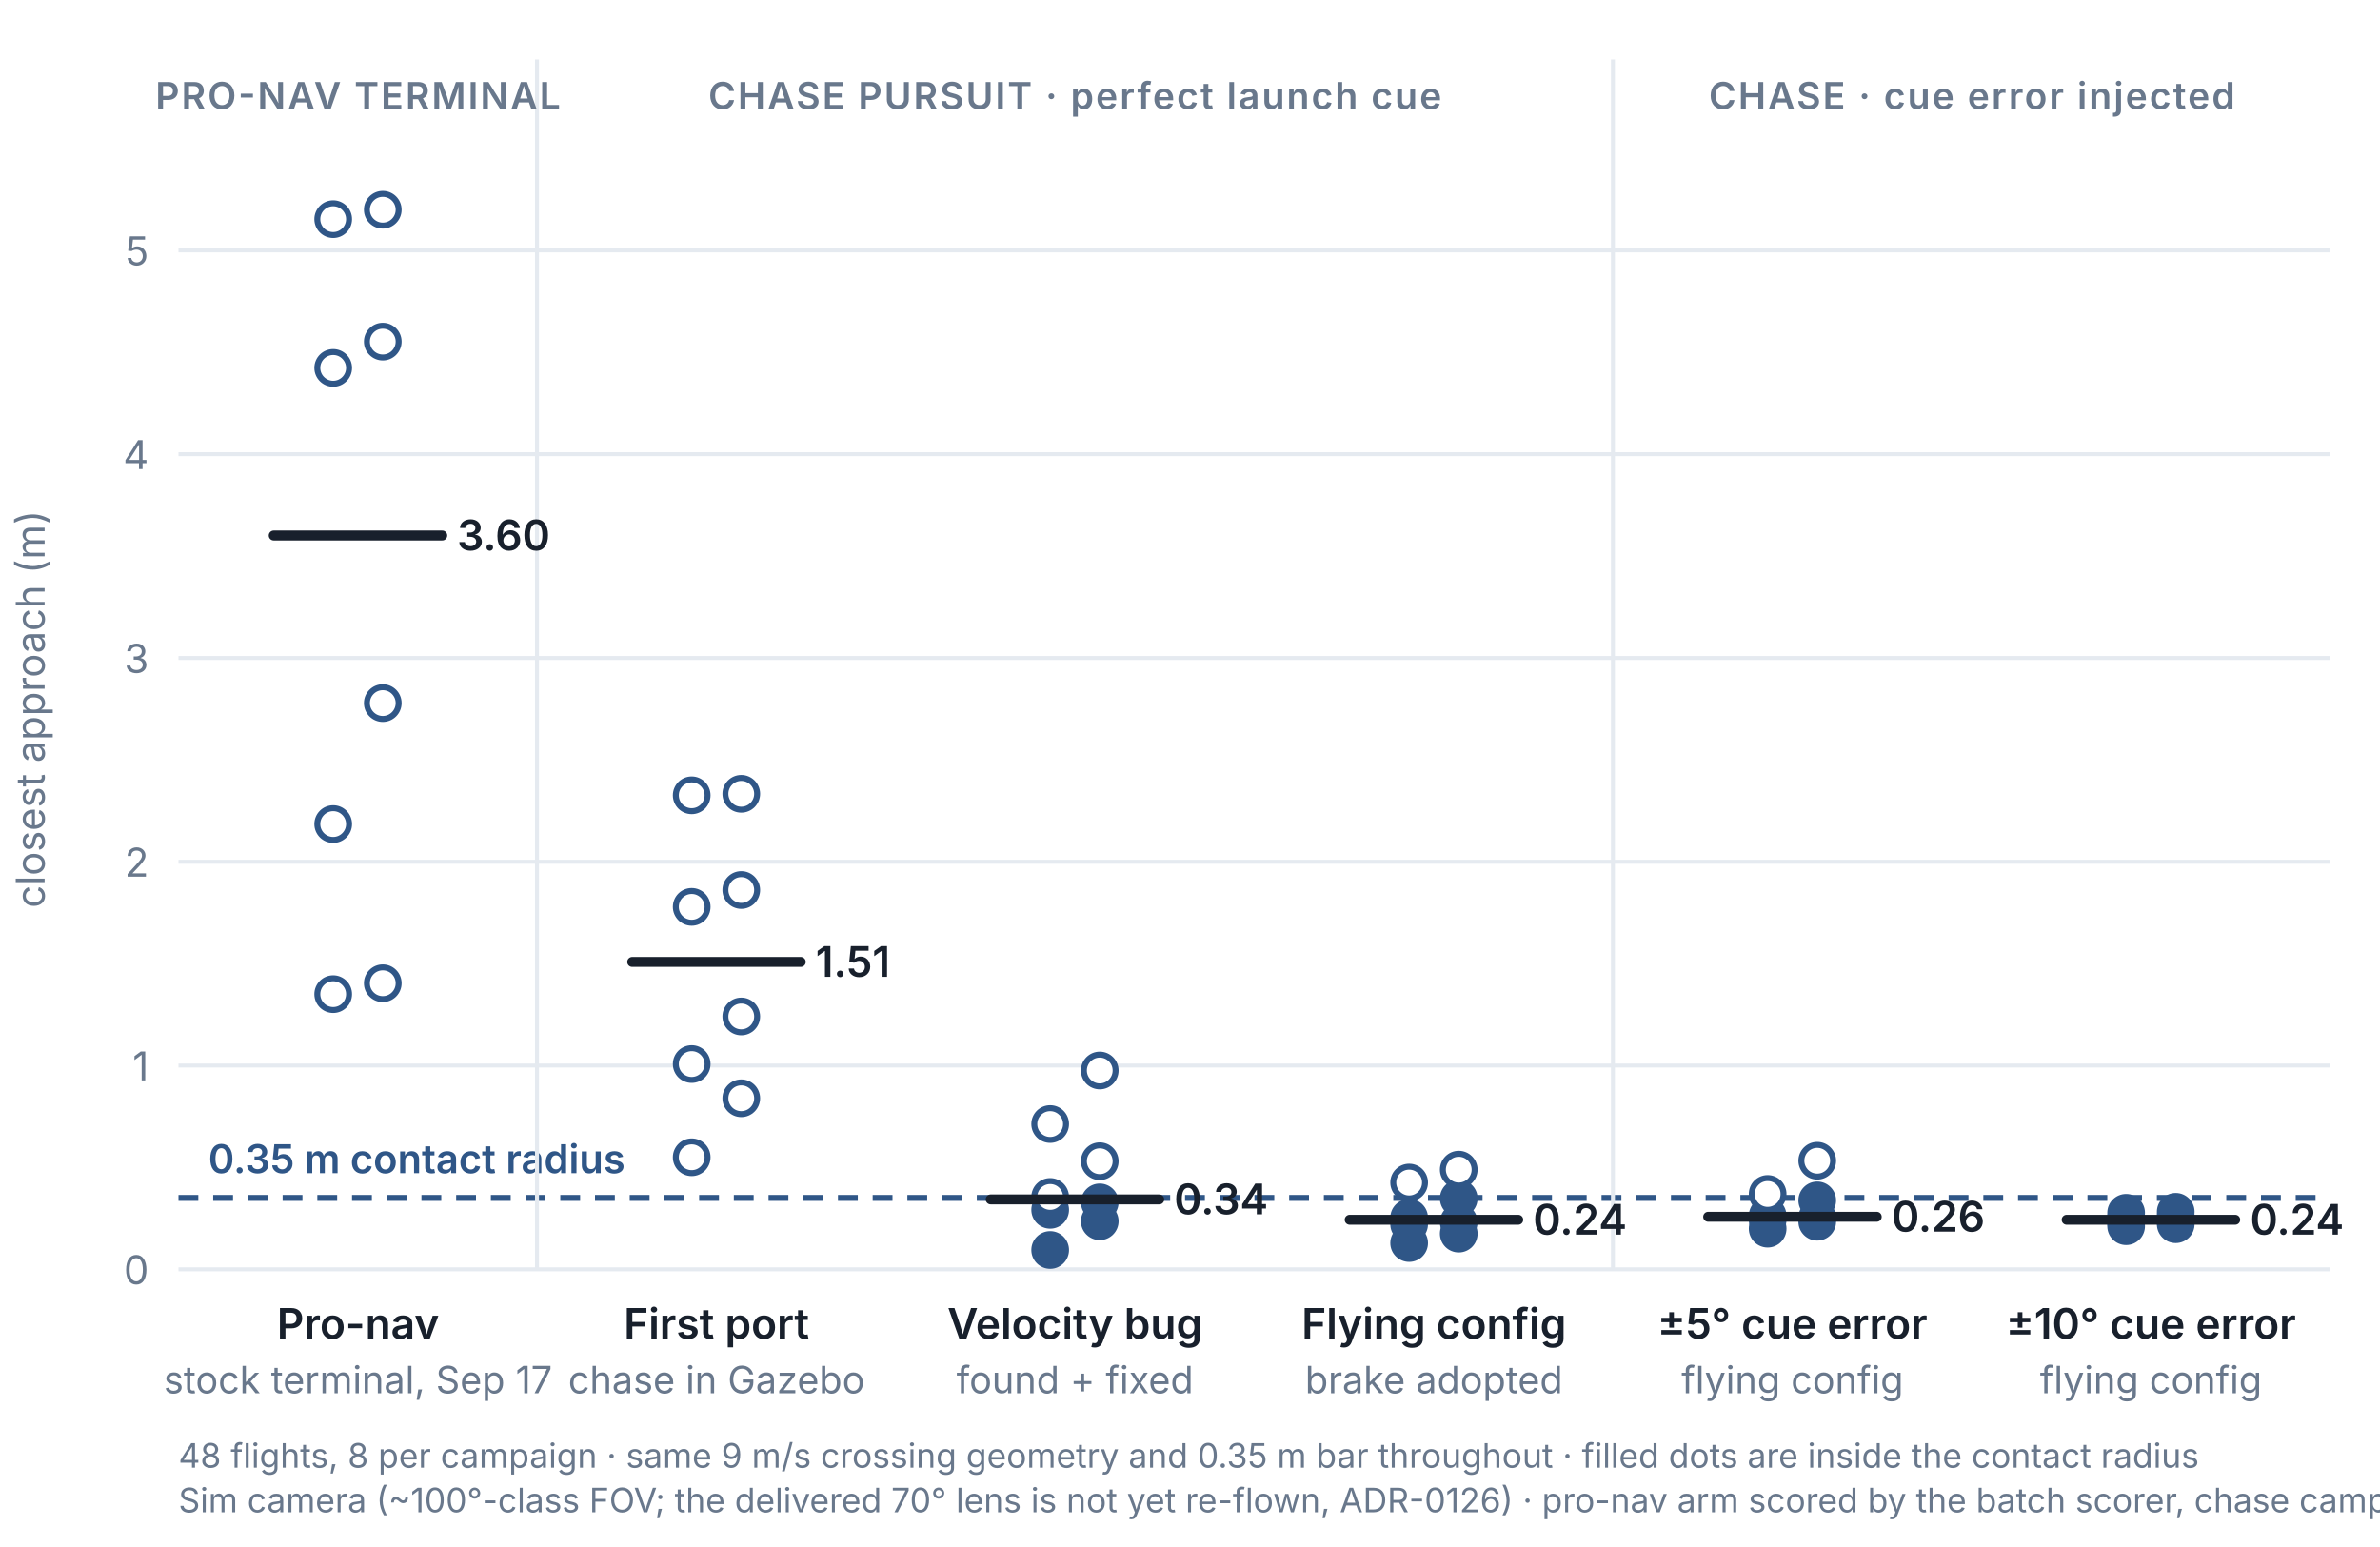
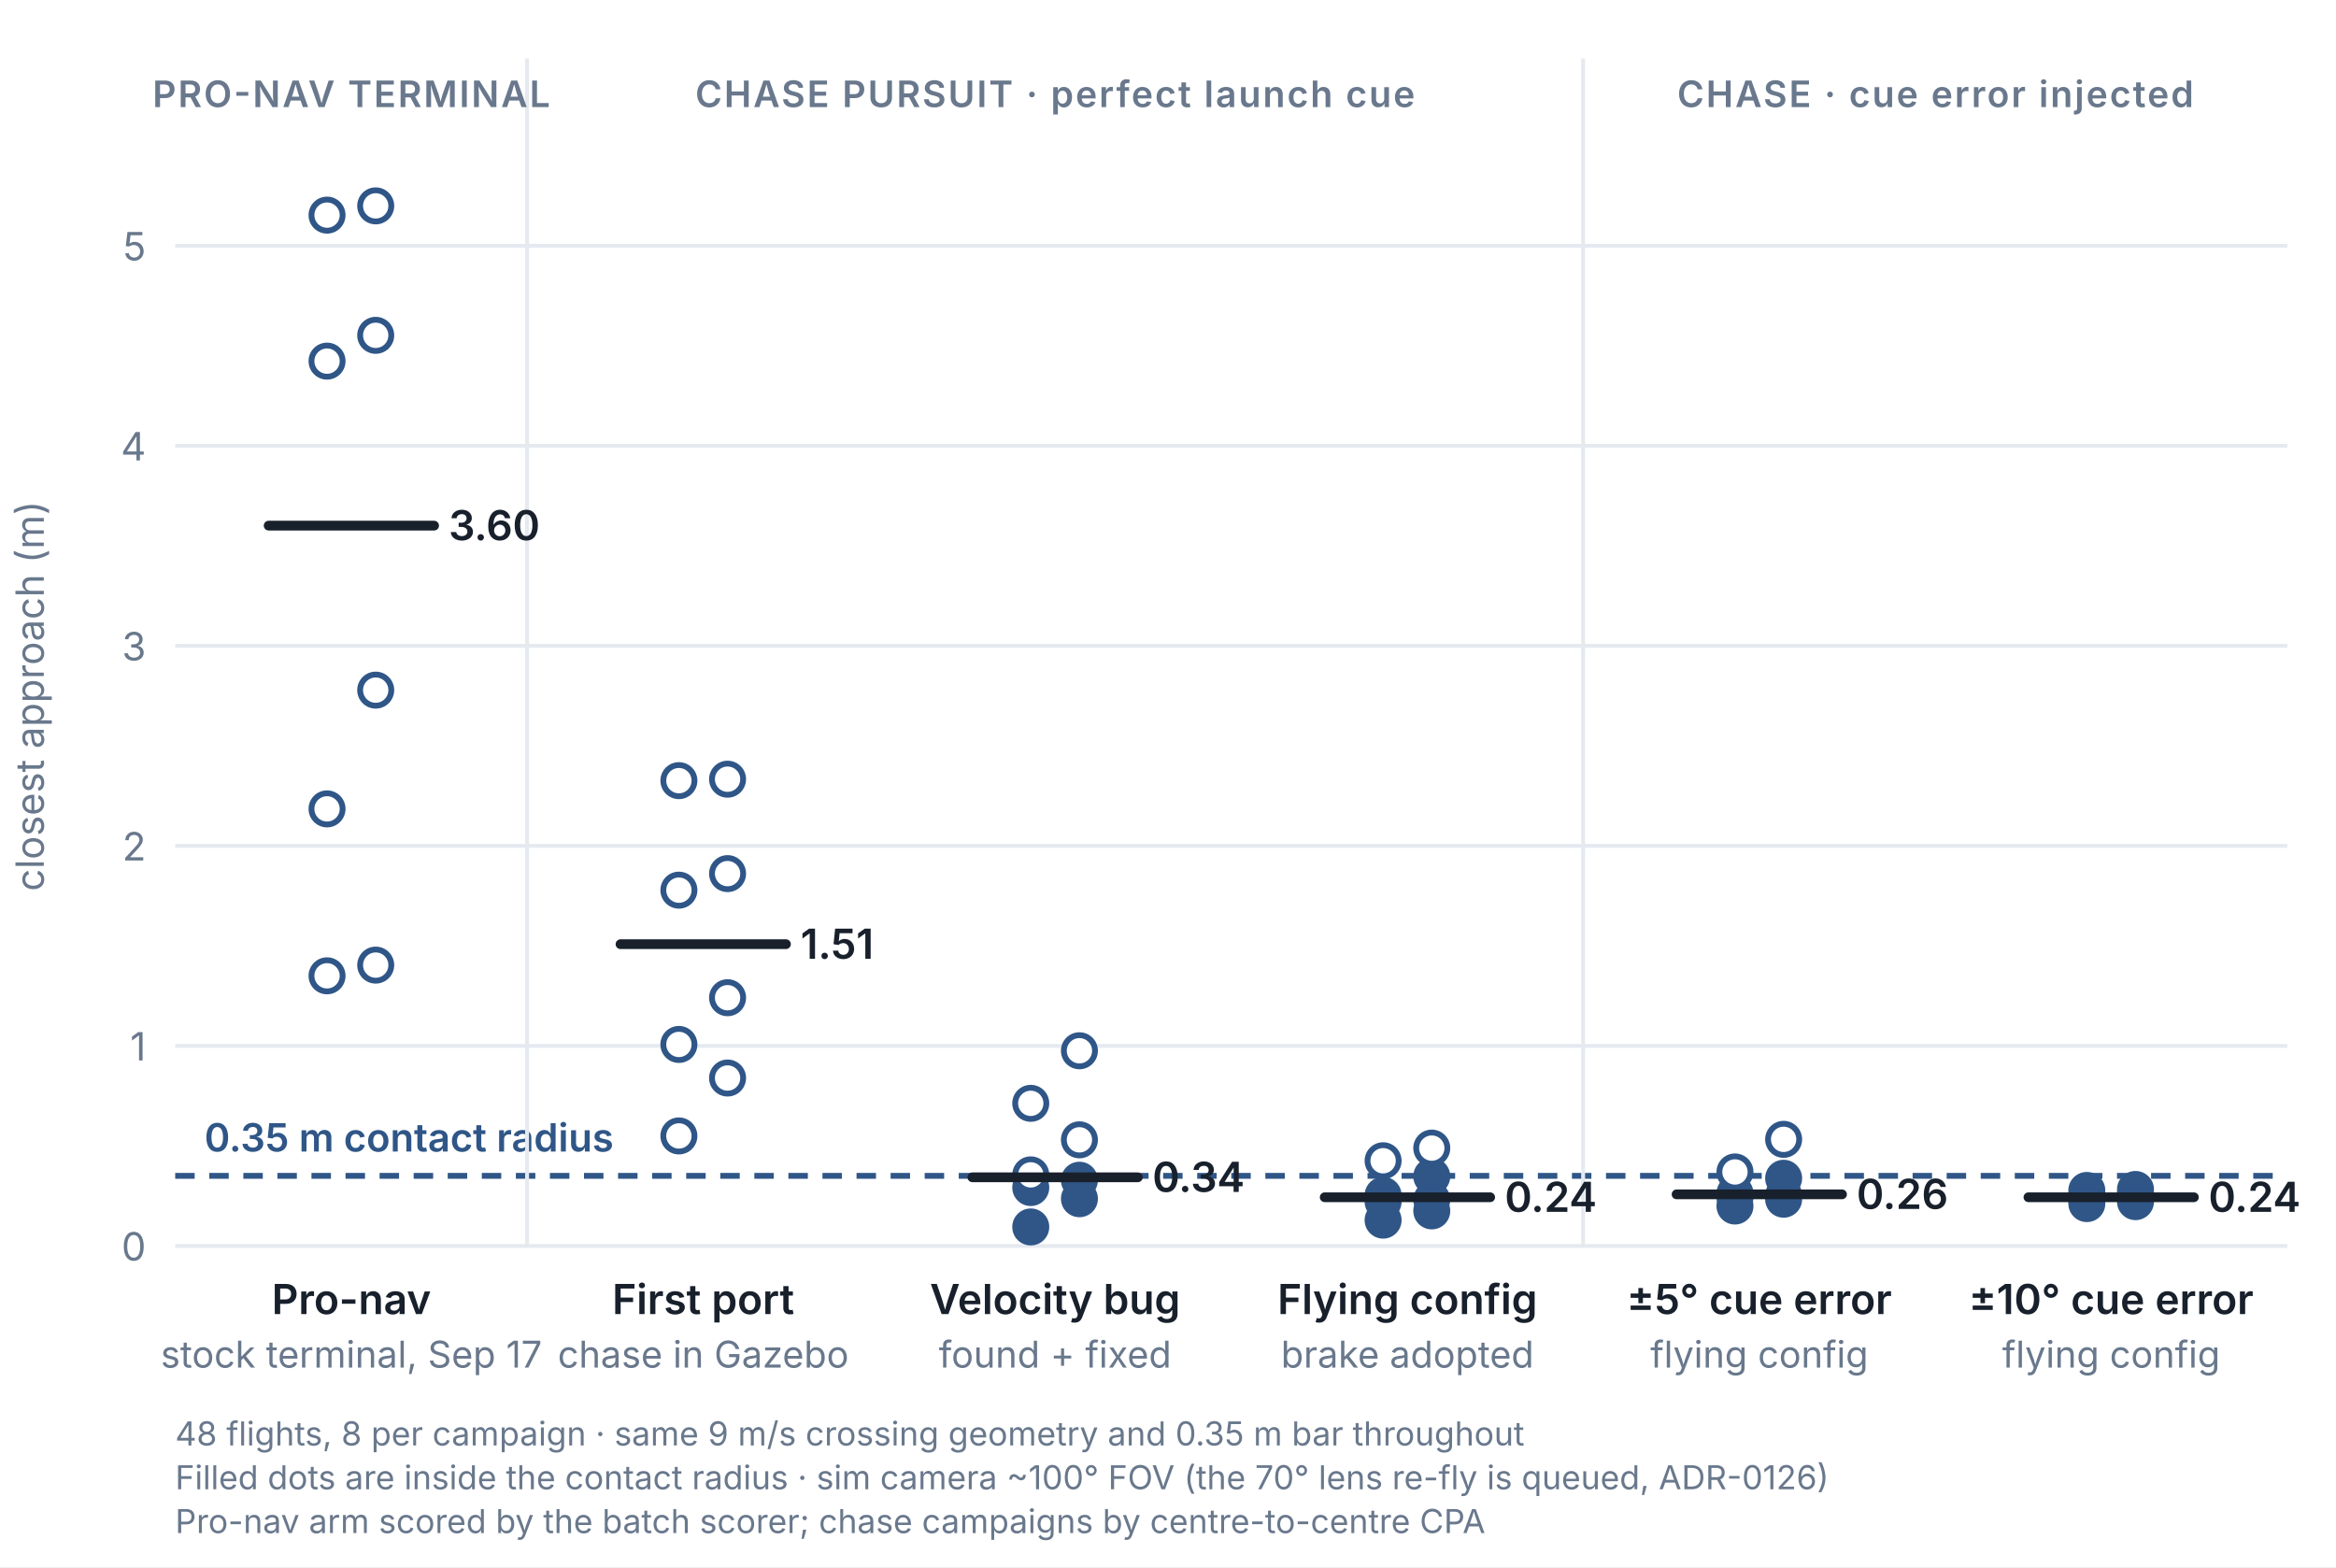
- <svg xmlns="http://www.w3.org/2000/svg" viewBox="0 0 480 312" width="960" height="624" font-family="Inter, Helvetica, Arial, sans-serif">
-   <rect width="480" height="312" fill="#ffffff" />
+ <svg xmlns="http://www.w3.org/2000/svg" viewBox="0 0 480 322" width="960" height="644" font-family="Inter, Helvetica, Arial, sans-serif">
+   <rect width="480" height="322" fill="#ffffff" />
  <line x1="36" x2="470" y1="256.0" y2="256.0" stroke="#E5EAF0" stroke-width="0.8" />
  <text x="30" y="259.0" font-size="8" fill="#69788C" text-anchor="end">0</text>
  <line x1="36" x2="470" y1="214.9" y2="214.9" stroke="#E5EAF0" stroke-width="0.8" />
  <text x="30" y="217.9" font-size="8" fill="#69788C" text-anchor="end">1</text>
  <line x1="36" x2="470" y1="173.8" y2="173.8" stroke="#E5EAF0" stroke-width="0.8" />
  <text x="30" y="176.8" font-size="8" fill="#69788C" text-anchor="end">2</text>
  <line x1="36" x2="470" y1="132.7" y2="132.7" stroke="#E5EAF0" stroke-width="0.8" />
  <text x="30" y="135.7" font-size="8" fill="#69788C" text-anchor="end">3</text>
  <line x1="36" x2="470" y1="91.6" y2="91.6" stroke="#E5EAF0" stroke-width="0.8" />
  <text x="30" y="94.6" font-size="8" fill="#69788C" text-anchor="end">4</text>
  <line x1="36" x2="470" y1="50.5" y2="50.5" stroke="#E5EAF0" stroke-width="0.8" />
  <text x="30" y="53.5" font-size="8" fill="#69788C" text-anchor="end">5</text>
  <text x="9" y="143.0" font-size="8" fill="#69788C" text-anchor="middle" transform="rotate(-90 9 143.0)">closest approach (m)</text>
  <line x1="36" x2="470" y1="241.6" y2="241.6" stroke="#2F5687" stroke-width="1.2" stroke-dasharray="4 3" />
  <text x="42" y="236.6" font-size="8" fill="#2F5687" font-weight="600">0.35 m contact radius</text>
  <line x1="108.3" x2="108.3" y1="12" y2="256.0" stroke="#E5EAF0" stroke-width="0.8" />
  <line x1="325.3" x2="325.3" y1="12" y2="256.0" stroke="#E5EAF0" stroke-width="0.8" />
  <text x="72.2" y="22" font-size="7.5" fill="#69788C" text-anchor="middle" font-weight="600" letter-spacing="0.4">PRO-NAV TERMINAL</text>
  <text x="216.8" y="22" font-size="7.5" fill="#69788C" text-anchor="middle" font-weight="600" letter-spacing="0.4">CHASE PURSUIT · perfect launch cue</text>
  <text x="397.7" y="22" font-size="7.5" fill="#69788C" text-anchor="middle" font-weight="600" letter-spacing="0.4">CHASE · cue error injected</text>
  <circle cx="67.2" cy="200.5" r="3.2" fill="#ffffff" stroke="#2F5687" stroke-width="1.2" />
  <circle cx="77.2" cy="198.3" r="3.2" fill="#ffffff" stroke="#2F5687" stroke-width="1.2" />
  <circle cx="67.2" cy="166.2" r="3.2" fill="#ffffff" stroke="#2F5687" stroke-width="1.2" />
  <circle cx="77.2" cy="141.8" r="3.2" fill="#ffffff" stroke="#2F5687" stroke-width="1.2" />
  <circle cx="67.2" cy="74.2" r="3.2" fill="#ffffff" stroke="#2F5687" stroke-width="1.2" />
  <circle cx="77.2" cy="68.9" r="3.2" fill="#ffffff" stroke="#2F5687" stroke-width="1.2" />
  <circle cx="67.2" cy="44.2" r="3.2" fill="#ffffff" stroke="#2F5687" stroke-width="1.2" />
  <circle cx="77.2" cy="42.3" r="3.2" fill="#ffffff" stroke="#2F5687" stroke-width="1.2" />
  <line x1="55.2" x2="89.2" y1="108.0" y2="108.0" stroke="#18202C" stroke-width="2" stroke-linecap="round" />
  <text x="92.2" y="111.0" font-size="8.5" fill="#18202C" font-weight="600">3.60</text>
  <text x="72.2" y="270" font-size="8.5" fill="#18202C" text-anchor="middle" font-weight="600">Pro-nav</text>
  <text x="72.2" y="281" font-size="7.6" fill="#69788C" text-anchor="middle">stock terminal, Sep 17</text>
  <circle cx="139.5" cy="233.4" r="3.2" fill="#ffffff" stroke="#2F5687" stroke-width="1.2" />
  <circle cx="149.5" cy="221.5" r="3.2" fill="#ffffff" stroke="#2F5687" stroke-width="1.2" />
  <circle cx="139.5" cy="214.6" r="3.2" fill="#ffffff" stroke="#2F5687" stroke-width="1.2" />
  <circle cx="149.5" cy="205.0" r="3.2" fill="#ffffff" stroke="#2F5687" stroke-width="1.2" />
  <circle cx="139.5" cy="182.9" r="3.2" fill="#ffffff" stroke="#2F5687" stroke-width="1.2" />
  <circle cx="149.5" cy="179.5" r="3.2" fill="#ffffff" stroke="#2F5687" stroke-width="1.2" />
  <circle cx="139.5" cy="160.4" r="3.2" fill="#ffffff" stroke="#2F5687" stroke-width="1.2" />
  <circle cx="149.5" cy="160.1" r="3.2" fill="#ffffff" stroke="#2F5687" stroke-width="1.2" />
  <line x1="127.5" x2="161.5" y1="194.0" y2="194.0" stroke="#18202C" stroke-width="2" stroke-linecap="round" />
  <text x="164.5" y="197.0" font-size="8.5" fill="#18202C" font-weight="600">1.51</text>
  <text x="144.5" y="270" font-size="8.5" fill="#18202C" text-anchor="middle" font-weight="600">First port</text>
  <text x="144.5" y="281" font-size="7.6" fill="#69788C" text-anchor="middle">chase in Gazebo</text>
  <circle cx="211.8" cy="252.1" r="3.2" fill="#2F5687" stroke="#2F5687" stroke-width="1.2" />
  <circle cx="221.8" cy="246.3" r="3.2" fill="#2F5687" stroke="#2F5687" stroke-width="1.2" />
  <circle cx="211.8" cy="244.0" r="3.2" fill="#2F5687" stroke="#2F5687" stroke-width="1.2" />
  <circle cx="221.8" cy="242.5" r="3.2" fill="#2F5687" stroke="#2F5687" stroke-width="1.2" />
  <circle cx="211.8" cy="241.4" r="3.2" fill="#ffffff" stroke="#2F5687" stroke-width="1.2" />
  <circle cx="221.8" cy="234.2" r="3.2" fill="#ffffff" stroke="#2F5687" stroke-width="1.2" />
  <circle cx="211.8" cy="226.7" r="3.2" fill="#ffffff" stroke="#2F5687" stroke-width="1.2" />
  <circle cx="221.8" cy="215.9" r="3.2" fill="#ffffff" stroke="#2F5687" stroke-width="1.2" />
  <line x1="199.8" x2="233.8" y1="241.9" y2="241.9" stroke="#18202C" stroke-width="2" stroke-linecap="round" />
  <text x="236.8" y="244.9" font-size="8.5" fill="#18202C" font-weight="600">0.34</text>
  <text x="216.8" y="270" font-size="8.5" fill="#18202C" text-anchor="middle" font-weight="600">Velocity bug</text>
  <text x="216.8" y="281" font-size="7.6" fill="#69788C" text-anchor="middle">found + fixed</text>
  <circle cx="284.2" cy="250.7" r="3.2" fill="#2F5687" stroke="#2F5687" stroke-width="1.2" />
  <circle cx="294.2" cy="248.8" r="3.2" fill="#2F5687" stroke="#2F5687" stroke-width="1.2" />
  <circle cx="284.2" cy="246.9" r="3.2" fill="#2F5687" stroke="#2F5687" stroke-width="1.2" />
  <circle cx="294.2" cy="246.5" r="3.2" fill="#2F5687" stroke="#2F5687" stroke-width="1.2" />
  <circle cx="284.2" cy="245.6" r="3.2" fill="#2F5687" stroke="#2F5687" stroke-width="1.2" />
  <circle cx="294.2" cy="241.7" r="3.2" fill="#2F5687" stroke="#2F5687" stroke-width="1.2" />
  <circle cx="284.2" cy="238.5" r="3.2" fill="#ffffff" stroke="#2F5687" stroke-width="1.2" />
  <circle cx="294.2" cy="235.9" r="3.2" fill="#ffffff" stroke="#2F5687" stroke-width="1.2" />
  <line x1="272.2" x2="306.2" y1="246.0" y2="246.0" stroke="#18202C" stroke-width="2" stroke-linecap="round" />
  <text x="309.2" y="249.0" font-size="8.5" fill="#18202C" font-weight="600">0.24</text>
  <text x="289.2" y="270" font-size="8.5" fill="#18202C" text-anchor="middle" font-weight="600">Flying config</text>
  <text x="289.2" y="281" font-size="7.6" fill="#69788C" text-anchor="middle">brake adopted</text>
  <circle cx="356.5" cy="247.8" r="3.2" fill="#2F5687" stroke="#2F5687" stroke-width="1.2" />
  <circle cx="366.5" cy="246.4" r="3.2" fill="#2F5687" stroke="#2F5687" stroke-width="1.2" />
  <circle cx="356.5" cy="246.0" r="3.2" fill="#2F5687" stroke="#2F5687" stroke-width="1.2" />
  <circle cx="366.5" cy="245.6" r="3.2" fill="#2F5687" stroke="#2F5687" stroke-width="1.2" />
  <circle cx="356.5" cy="245.2" r="3.2" fill="#2F5687" stroke="#2F5687" stroke-width="1.2" />
  <circle cx="366.5" cy="242.1" r="3.2" fill="#2F5687" stroke="#2F5687" stroke-width="1.2" />
  <circle cx="356.5" cy="240.8" r="3.2" fill="#ffffff" stroke="#2F5687" stroke-width="1.2" />
  <circle cx="366.5" cy="234.1" r="3.2" fill="#ffffff" stroke="#2F5687" stroke-width="1.2" />
  <line x1="344.5" x2="378.5" y1="245.4" y2="245.4" stroke="#18202C" stroke-width="2" stroke-linecap="round" />
  <text x="381.5" y="248.4" font-size="8.5" fill="#18202C" font-weight="600">0.26</text>
  <text x="361.5" y="270" font-size="8.5" fill="#18202C" text-anchor="middle" font-weight="600">±5° cue error</text>
  <text x="361.5" y="281" font-size="7.6" fill="#69788C" text-anchor="middle">flying config</text>
  <circle cx="428.8" cy="247.3" r="3.2" fill="#2F5687" stroke="#2F5687" stroke-width="1.2" />
  <circle cx="438.8" cy="246.9" r="3.2" fill="#2F5687" stroke="#2F5687" stroke-width="1.2" />
  <circle cx="428.8" cy="246.6" r="3.2" fill="#2F5687" stroke="#2F5687" stroke-width="1.2" />
  <circle cx="438.8" cy="246.4" r="3.2" fill="#2F5687" stroke="#2F5687" stroke-width="1.2" />
  <circle cx="428.8" cy="245.5" r="3.2" fill="#2F5687" stroke="#2F5687" stroke-width="1.2" />
  <circle cx="438.8" cy="245.3" r="3.2" fill="#2F5687" stroke="#2F5687" stroke-width="1.2" />
  <circle cx="428.8" cy="244.6" r="3.2" fill="#2F5687" stroke="#2F5687" stroke-width="1.2" />
  <circle cx="438.8" cy="244.4" r="3.2" fill="#2F5687" stroke="#2F5687" stroke-width="1.2" />
  <line x1="416.8" x2="450.8" y1="246.0" y2="246.0" stroke="#18202C" stroke-width="2" stroke-linecap="round" />
  <text x="453.8" y="249.0" font-size="8.5" fill="#18202C" font-weight="600">0.24</text>
  <text x="433.8" y="270" font-size="8.5" fill="#18202C" text-anchor="middle" font-weight="600">±10° cue error</text>
  <text x="433.8" y="281" font-size="7.6" fill="#69788C" text-anchor="middle">flying config</text>
-   <text x="36" y="296" font-size="6.8" fill="#69788C">48 flights, 8 per campaign · same 9 m/s crossing geometry and 0.35 m bar throughout · filled dots are inside the contact radius</text>
-   <text x="36" y="305" font-size="6.8" fill="#69788C">Sim camera (~100°-class FOV; the delivered 70° lens is not yet re-flown, ADR-0126) · pro-nav arm scored by the batch scorer, chase campaigns by centre-to-centre CPA</text>
+   <text x="36" y="297" font-size="6.8" fill="#69788C">48 flights, 8 per campaign · same 9 m/s crossing geometry and 0.35 m bar throughout</text>
+   <text x="36" y="306" font-size="6.8" fill="#69788C">Filled dots are inside the contact radius · sim camera ~100° FOV (the 70° lens re-fly is queued, ADR-0126)</text>
+   <text x="36" y="315" font-size="6.8" fill="#69788C">Pro-nav arm scored by the batch scorer; chase campaigns by centre-to-centre CPA</text>
</svg>
